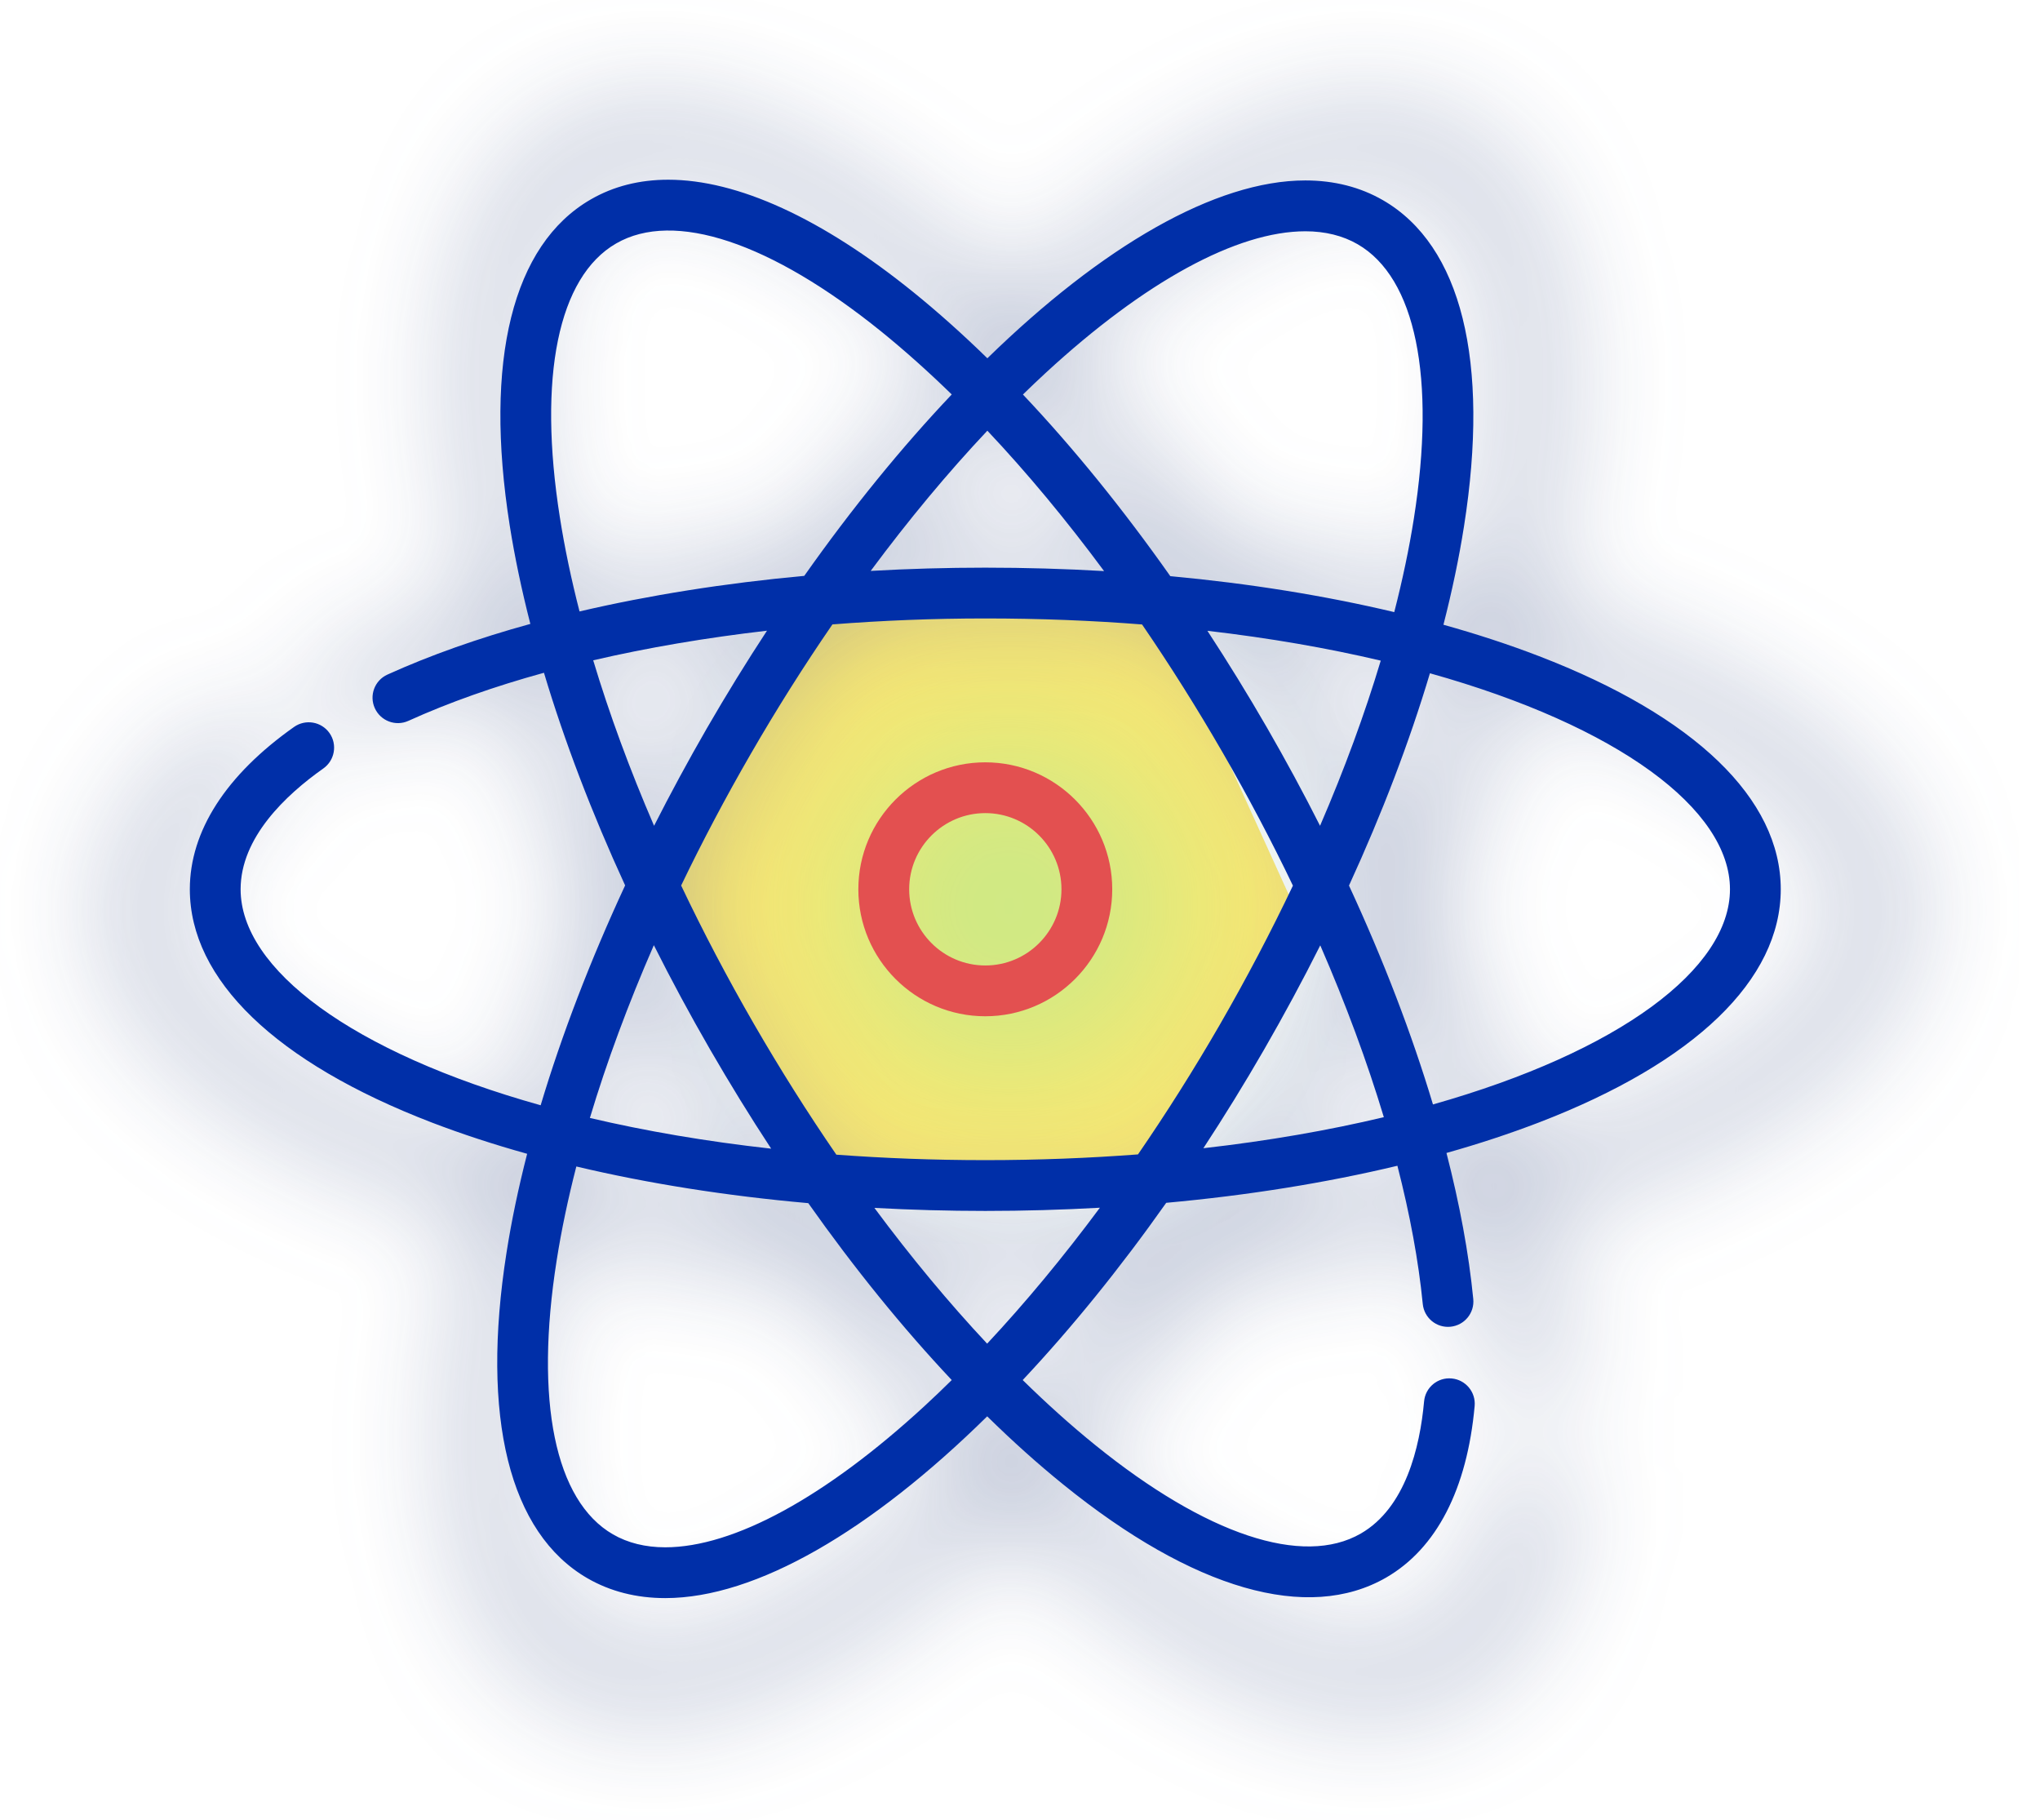
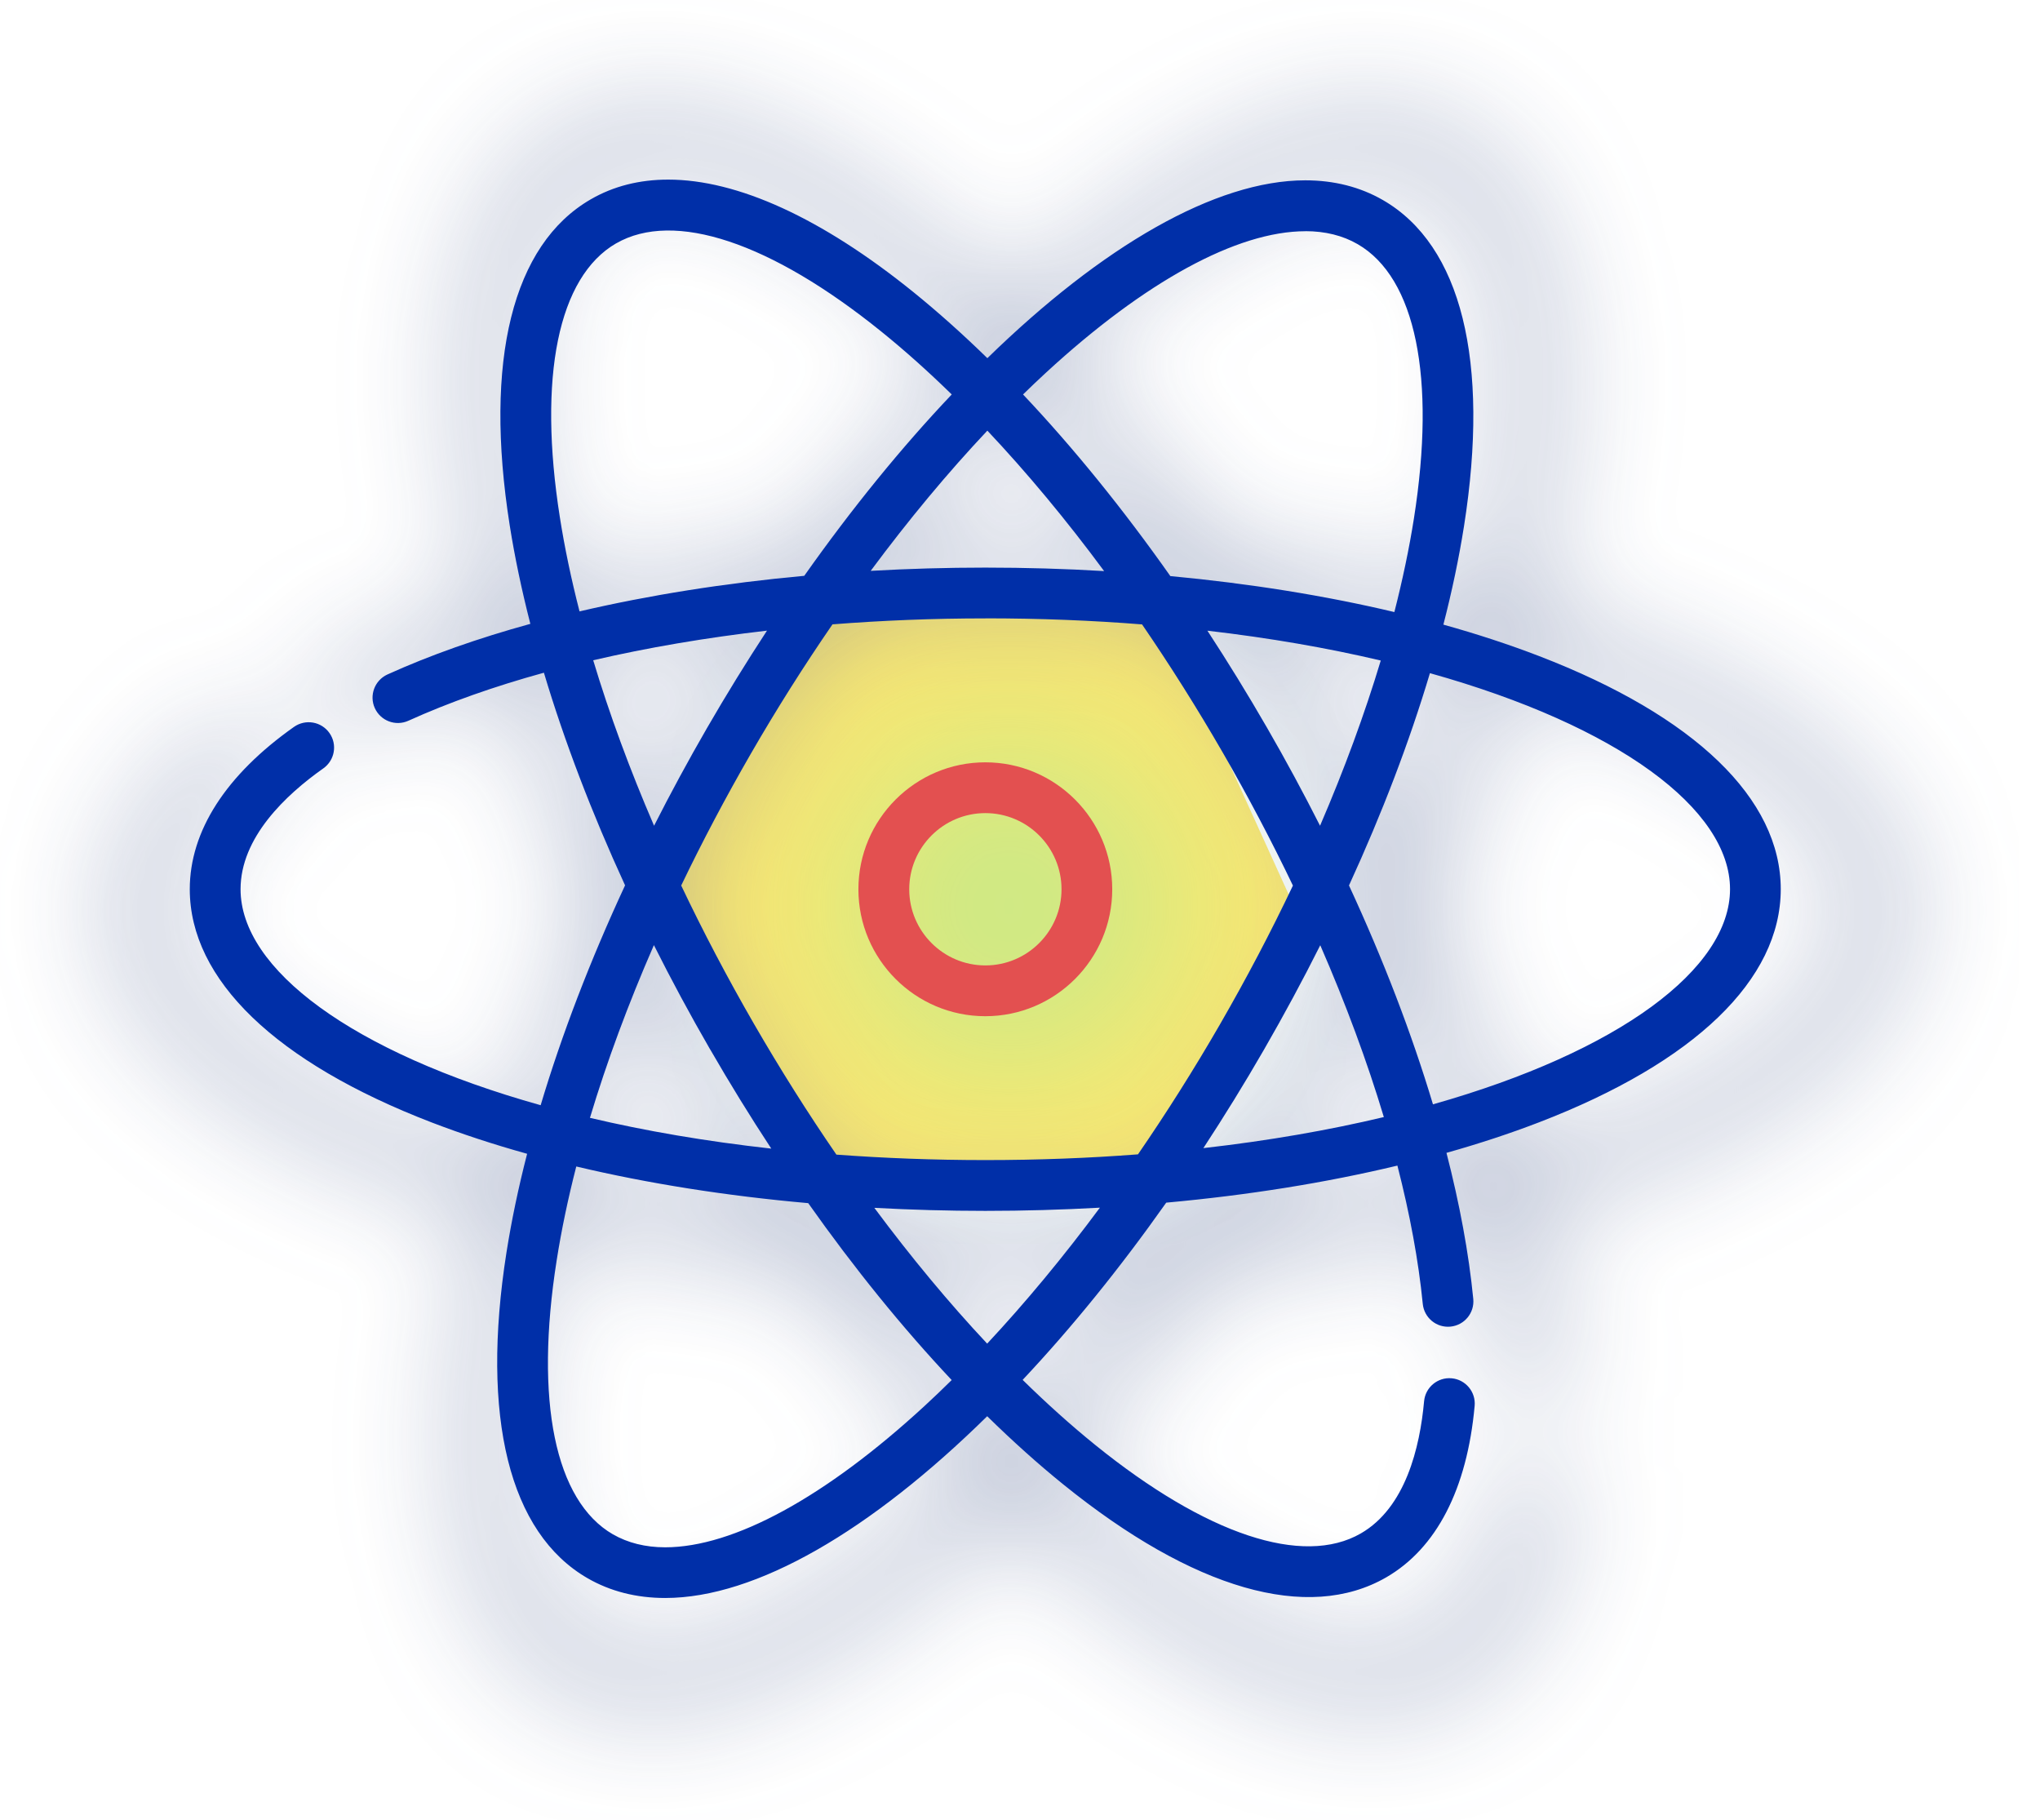
- <svg xmlns="http://www.w3.org/2000/svg" width="37" height="33" viewBox="0 0 37 33" fill="none">
-   <g opacity="0.75">
-     <path d="M14.5 11H18H21L23.5 16.5L21 21.5H14.5L12 16.5L14.5 11Z" fill="#FFE03F" />
-     <g filter="url(#filter0_f)">
-       <path fill-rule="evenodd" clip-rule="evenodd" d="M8.914 21.916C8.225 21.724 7.57 21.511 6.956 21.275C3.76 20.048 2 18.355 2 16.508C2 15.32 2.739 14.172 4.137 13.188C4.372 13.023 4.697 13.079 4.862 13.313C5.028 13.547 4.972 13.871 4.737 14.037C3.963 14.581 3.041 15.452 3.041 16.508C3.041 18.141 5.329 19.845 9.191 20.924C9.625 19.475 10.208 17.96 10.921 16.429C10.239 14.948 9.679 13.484 9.258 12.081C8.241 12.361 7.306 12.69 6.48 13.064C6.218 13.182 5.91 13.066 5.791 12.805C5.673 12.544 5.789 12.236 6.05 12.118C6.923 11.723 7.908 11.377 8.979 11.082C8.802 10.391 8.66 9.718 8.557 9.07C8.024 5.695 8.613 3.328 10.217 2.404C10.686 2.134 11.219 2 11.804 2C13.221 2 14.949 2.782 16.833 4.303C17.337 4.709 17.842 5.161 18.346 5.651C20.695 3.366 23.019 2.015 24.863 2.015C25.453 2.015 25.989 2.151 26.455 2.42C28.059 3.344 28.648 5.711 28.115 9.086C28.013 9.735 27.871 10.408 27.693 11.099C28.382 11.291 29.037 11.504 29.651 11.74C32.847 12.967 34.607 14.66 34.607 16.508C34.607 18.355 32.847 20.048 29.651 21.275C29.055 21.503 28.422 21.712 27.756 21.899C28.027 22.949 28.213 23.952 28.305 24.884C28.333 25.17 28.124 25.424 27.838 25.452C27.551 25.48 27.297 25.272 27.269 24.986C27.183 24.105 27.006 23.155 26.75 22.16C25.285 22.51 23.688 22.766 22.012 22.918C21.059 24.265 20.067 25.483 19.07 26.541C19.566 27.027 20.063 27.473 20.558 27.873C22.83 29.705 24.813 30.364 26 29.68C26.916 29.152 27.211 27.92 27.297 26.979C27.323 26.693 27.575 26.483 27.862 26.509C28.148 26.535 28.359 26.787 28.333 27.073C28.178 28.773 27.551 29.985 26.52 30.579C24.917 31.503 22.567 30.829 19.904 28.68C19.384 28.261 18.862 27.793 18.343 27.284C15.966 29.618 13.609 31 11.744 31C11.154 31 10.618 30.864 10.152 30.595C8.548 29.671 7.958 27.304 8.492 23.929C8.594 23.28 8.736 22.607 8.914 21.916ZM10.672 29.696C10.978 29.872 11.339 29.962 11.744 29.962C13.145 29.962 15.034 28.934 17.063 27.069C17.247 26.899 17.431 26.724 17.616 26.542C16.609 25.475 15.619 24.257 14.676 22.925C12.995 22.776 11.393 22.523 9.921 22.175C9.752 22.834 9.617 23.474 9.52 24.09C9.065 26.969 9.485 29.012 10.672 29.696ZM18.342 25.798C17.557 24.963 16.781 24.032 16.03 23.022C16.777 23.063 17.536 23.084 18.304 23.084C19.097 23.084 19.881 23.061 20.652 23.018C19.902 24.026 19.126 24.961 18.342 25.798ZM20.738 10.002C19.962 8.955 19.158 7.992 18.345 7.132C17.534 7.991 16.729 8.956 15.954 9.999C16.726 9.955 17.511 9.932 18.303 9.932C19.126 9.932 19.939 9.956 20.738 10.002ZM18.304 10.97C19.422 10.97 20.494 11.013 21.517 11.093C22.091 11.929 22.646 12.809 23.175 13.723C23.696 14.622 24.175 15.53 24.608 16.433C24.158 17.379 23.657 18.331 23.11 19.276C22.58 20.192 22.017 21.081 21.433 21.928C20.436 22.004 19.391 22.045 18.304 22.045C17.244 22.045 16.225 22.006 15.251 21.934C14.666 21.085 14.101 20.191 13.562 19.261C13.018 18.319 12.519 17.372 12.071 16.431C12.502 15.535 12.979 14.634 13.497 13.739C14.026 12.825 14.588 11.938 15.171 11.092C16.192 11.012 17.241 10.97 18.304 10.97ZM26.408 11.832C25.324 11.578 24.136 11.37 22.855 11.223C23.275 11.862 23.683 12.524 24.076 13.203C24.461 13.869 24.824 14.539 25.164 15.21C25.661 14.059 26.079 12.925 26.408 11.832ZM22.774 21.802C23.198 21.157 23.611 20.487 24.012 19.796C24.423 19.084 24.809 18.369 25.169 17.655C25.692 18.854 26.13 20.034 26.472 21.168C25.348 21.435 24.11 21.651 22.774 21.802ZM27.478 20.907C31.302 19.827 33.566 18.132 33.566 16.508C33.566 14.874 31.278 13.17 27.416 12.091C26.997 13.491 26.438 14.953 25.757 16.431C26.465 17.956 27.046 19.466 27.478 20.907ZM24.863 3.053C25.268 3.053 25.629 3.143 25.935 3.319C27.122 4.003 27.542 6.046 27.087 8.925C26.99 9.541 26.855 10.181 26.686 10.84C25.262 10.503 23.716 10.255 22.095 10.105C21.127 8.734 20.109 7.482 19.075 6.391C19.231 6.239 19.388 6.09 19.544 5.947C21.573 4.081 23.462 3.053 24.863 3.053ZM10.737 3.303C9.55 3.987 9.13 6.03 9.585 8.908C9.683 9.526 9.818 10.167 9.988 10.827C11.415 10.494 12.968 10.248 14.594 10.099C15.572 8.716 16.592 7.469 17.616 6.39C17.137 5.924 16.657 5.496 16.179 5.11C13.908 3.278 11.925 2.619 10.737 3.303ZM10.267 11.826C11.382 11.568 12.578 11.364 13.829 11.221C13.407 11.863 12.995 12.53 12.596 13.219C12.213 13.881 11.853 14.546 11.515 15.21C11.016 14.057 10.598 12.921 10.267 11.826ZM12.661 19.779C12.252 19.072 11.868 18.361 11.51 17.651C10.983 18.855 10.543 20.041 10.199 21.182C11.329 21.448 12.572 21.662 13.915 21.811C13.484 21.155 13.065 20.477 12.661 19.779Z" fill="#415588" fill-opacity="0.5" />
+ <svg xmlns="http://www.w3.org/2000/svg" fill="none" height="33" viewBox="0 0 37 33" width="37">
+   <filter id="a" color-interpolation-filters="sRGB" filterUnits="userSpaceOnUse" height="33" width="36.607" x="0" y="0">
+     <feFlood flood-opacity="0" result="BackgroundImageFix" />
+     <feBlend in="SourceGraphic" in2="BackgroundImageFix" mode="normal" result="shape" />
+     <feGaussianBlur result="effect1_foregroundBlur" stdDeviation="1" />
+   </filter>
+   <filter id="b" color-interpolation-filters="sRGB" filterUnits="userSpaceOnUse" height="12.253" width="12.253" x="12.177" y="10.301">
+     <feFlood flood-opacity="0" result="BackgroundImageFix" />
+     <feBlend in="SourceGraphic" in2="BackgroundImageFix" mode="normal" result="shape" />
+     <feGaussianBlur result="effect1_foregroundBlur" stdDeviation="1.765" />
+   </filter>
+   <g opacity=".75">
+     <path d="m14.5 11h3.5 3l2.5 5.5-2.5 5h-6.5l-2.5-5z" fill="#ffe03f" />
+     <g filter="url(#a)">
+       <path clip-rule="evenodd" d="m8.914 21.916c-.689-.192-1.344-.406-1.958-.641-3.196-1.226-4.956-2.92-4.956-4.767 0-1.188.739-2.335 2.137-3.319.235-.165.559-.109.725.125.166.234.11.558-.125.724-.774.544-1.696 1.415-1.696 2.471 0 1.633 2.288 3.337 6.15 4.416.434-1.449 1.017-2.964 1.73-4.495-.683-1.481-1.243-2.945-1.663-4.348-1.017.28-1.952.609-2.778.982-.262.118-.57.003-.689-.259-.119-.261-.003-.569.259-.687.873-.395 1.858-.741 2.929-1.036-.178-.691-.32-1.364-.422-2.012-.533-3.375.056-5.743 1.66-6.666.469-.27 1.002-.404 1.587-.404 1.417-0 3.145.782 5.029 2.303.504.407 1.009.858 1.513 1.349 2.35-2.285 4.674-3.636 6.517-3.636.591 0 1.126.136 1.593.405 1.604.924 2.193 3.291 1.66 6.666-.102.648-.244 1.321-.422 2.012.689.192 1.344.406 1.958.641 3.196 1.227 4.956 2.92 4.956 4.768 0 1.848-1.76 3.541-4.956 4.768-.595.228-1.229.436-1.895.624.271 1.05.457 2.053.549 2.986.028.285-.181.539-.467.568-.287.028-.541-.18-.569-.466-.087-.881-.263-1.831-.52-2.826-1.465.35-3.062.606-4.738.758-.953 1.347-1.945 2.565-2.942 3.623.496.486.993.931 1.489 1.331 2.271 1.832 4.255 2.491 5.441 1.807.916-.528 1.211-1.76 1.296-2.701.026-.285.278-.496.565-.47.286.026.497.279.471.564-.155 1.7-.782 2.913-1.812 3.506-1.604.924-3.954.249-6.616-1.899-.52-.42-1.042-.887-1.561-1.396-2.377 2.334-4.734 3.716-6.599 3.716-.591 0-1.126-.136-1.593-.405-1.604-.924-2.193-3.291-1.66-6.667.103-.648.244-1.321.422-2.013zm1.758 7.78c.306.176.667.266 1.072.266 1.401 0 3.29-1.028 5.319-2.893.184-.169.368-.345.552-.526-1.007-1.067-1.997-2.285-2.94-3.617-1.681-.149-3.283-.402-4.755-.75-.169.658-.304 1.299-.402 1.915-.455 2.878-.035 4.922 1.152 5.606zm7.67-3.898c-.785-.835-1.561-1.766-2.312-2.776.747.041 1.506.062 2.274.062.793 0 1.577-.022 2.349-.066-.75 1.008-1.527 1.943-2.311 2.78zm2.396-15.796c-.776-1.047-1.58-2.011-2.393-2.87-.811.859-1.616 1.824-2.392 2.867.773-.044 1.558-.067 2.35-.067.823 0 1.636.024 2.434.071zm-2.434.968c1.118 0 2.191.043 3.213.123.574.836 1.13 1.715 1.659 2.629.52.899.999 1.807 1.433 2.71-.45.946-.951 1.897-1.498 2.843-.53.916-1.093 1.804-1.677 2.652-.997.076-2.042.117-3.129.117-1.06 0-2.078-.039-3.052-.111-.585-.849-1.151-1.743-1.689-2.674-.545-.941-1.043-1.888-1.492-2.829.431-.896.908-1.797 1.426-2.692.529-.914 1.091-1.801 1.674-2.647 1.021-.08 2.07-.122 3.133-.122zm8.104.863c-1.084-.255-2.272-.462-3.552-.61.42.64.828 1.301 1.221 1.981.385.665.748 1.336 1.088 2.006.497-1.151.915-2.284 1.244-3.377zm-3.634 9.97c.424-.645.838-1.315 1.238-2.006.412-.711.798-1.427 1.157-2.141.523 1.199.961 2.38 1.304 3.513-1.124.267-2.362.483-3.699.634zm4.705-.895c3.824-1.08 6.088-2.774 6.088-4.399 0-1.634-2.288-3.338-6.15-4.417-.419 1.4-.978 2.862-1.659 4.34.708 1.525 1.288 3.035 1.721 4.475zm-2.615-17.853c.405 0 .766.089 1.072.266 1.187.684 1.607 2.727 1.152 5.606-.098.617-.232 1.257-.402 1.915-1.423-.337-2.969-.584-4.591-.735-.968-1.371-1.985-2.622-3.02-3.714.156-.152.313-.301.469-.445 2.029-1.866 3.918-2.893 5.319-2.893zm-14.126.249c-1.187.684-1.607 2.727-1.152 5.606.098.618.233 1.259.402 1.918 1.427-.333 2.98-.579 4.606-.728.978-1.383 1.998-2.63 3.022-3.709-.478-.466-.959-.895-1.437-1.281-2.271-1.832-4.254-2.491-5.441-1.807zm-.47 8.523c1.114-.258 2.311-.462 3.562-.605-.422.642-.834 1.31-1.233 1.998-.383.661-.743 1.326-1.081 1.991-.499-1.153-.918-2.289-1.248-3.384zm2.393 7.953c-.409-.707-.793-1.418-1.151-2.128-.527 1.204-.968 2.39-1.311 3.531 1.13.266 2.373.48 3.716.629-.431-.655-.85-1.334-1.254-2.031z" fill="#415588" fill-opacity=".5" fill-rule="evenodd" />
    </g>
-     <g filter="url(#filter1_f)">
-       <path fill-rule="evenodd" clip-rule="evenodd" d="M20.9 16.428C20.9 17.86 19.735 19.025 18.303 19.025C16.871 19.025 15.706 17.86 15.706 16.428C15.706 14.996 16.871 13.831 18.303 13.831C19.735 13.831 20.9 14.996 20.9 16.428ZM19.861 16.428C19.861 15.569 19.162 14.87 18.303 14.87C17.444 14.87 16.745 15.569 16.745 16.428C16.745 17.287 17.444 17.986 18.303 17.986C19.162 17.986 19.861 17.287 19.861 16.428Z" fill="#50E38C" />
+     <g filter="url(#b)">
+       <path clip-rule="evenodd" d="m20.9 16.428c0 1.432-1.165 2.597-2.597 2.597-1.432 0-2.597-1.165-2.597-2.597s1.165-2.597 2.597-2.597c1.432 0 2.597 1.165 2.597 2.597zm-1.039 0c0-.859-.699-1.558-1.558-1.558-.859 0-1.558.699-1.558 1.558 0 .859.699 1.558 1.558 1.558.859 0 1.558-.699 1.558-1.558z" fill="#50e38c" fill-rule="evenodd" />
    </g>
  </g>
-   <path fill-rule="evenodd" clip-rule="evenodd" d="M9.561 20.923C8.952 20.753 8.372 20.563 7.829 20.355C5 19.267 3.443 17.765 3.443 16.126C3.443 15.073 4.097 14.055 5.334 13.182C5.542 13.036 5.829 13.085 5.976 13.293C6.122 13.501 6.072 13.788 5.865 13.935C5.18 14.418 4.364 15.19 4.364 16.126C4.364 17.575 6.389 19.086 9.806 20.043C10.191 18.758 10.707 17.415 11.338 16.056C10.734 14.743 10.238 13.444 9.866 12.2C8.965 12.448 8.139 12.74 7.407 13.072C7.176 13.177 6.903 13.074 6.798 12.842C6.693 12.611 6.795 12.338 7.027 12.233C7.799 11.883 8.671 11.575 9.619 11.314C9.462 10.701 9.336 10.105 9.245 9.53C8.773 6.536 9.295 4.436 10.714 3.617C11.129 3.377 11.601 3.259 12.119 3.259C13.373 3.259 14.902 3.953 16.569 5.301C17.015 5.662 17.462 6.062 17.908 6.497C19.987 4.47 22.044 3.272 23.675 3.272C24.198 3.272 24.672 3.393 25.084 3.631C26.504 4.451 27.025 6.55 26.553 9.544C26.463 10.119 26.337 10.716 26.18 11.329C26.789 11.499 27.369 11.689 27.912 11.898C30.741 12.986 32.298 14.487 32.298 16.126C32.298 17.765 30.741 19.267 27.912 20.355C27.385 20.557 26.825 20.742 26.235 20.908C26.475 21.839 26.64 22.729 26.721 23.556C26.746 23.809 26.561 24.034 26.308 24.059C26.054 24.084 25.83 23.899 25.805 23.646C25.728 22.864 25.572 22.022 25.345 21.14C24.048 21.45 22.636 21.677 21.152 21.812C20.309 23.006 19.431 24.087 18.549 25.026C18.987 25.456 19.428 25.852 19.866 26.206C21.876 27.832 23.631 28.416 24.682 27.809C25.492 27.341 25.753 26.248 25.829 25.413C25.852 25.16 26.075 24.973 26.329 24.997C26.582 25.02 26.769 25.244 26.746 25.497C26.609 27.005 26.054 28.08 25.142 28.607C23.723 29.426 21.643 28.828 19.287 26.922C18.827 26.55 18.365 26.136 17.905 25.684C15.802 27.754 13.716 28.98 12.066 28.98C11.543 28.98 11.069 28.859 10.656 28.621C9.237 27.802 8.716 25.702 9.188 22.708C9.278 22.133 9.404 21.536 9.561 20.923ZM11.117 27.824C11.387 27.98 11.707 28.059 12.066 28.059C13.305 28.059 14.977 27.148 16.773 25.493C16.936 25.343 17.099 25.187 17.262 25.026C16.371 24.08 15.495 23 14.66 21.818C13.172 21.686 11.755 21.462 10.453 21.153C10.303 21.737 10.183 22.305 10.097 22.852C9.694 25.405 10.066 27.217 11.117 27.824ZM17.904 24.366C17.21 23.625 16.523 22.799 15.859 21.904C16.52 21.94 17.192 21.959 17.871 21.959C18.573 21.959 19.267 21.939 19.949 21.901C19.286 22.794 18.598 23.624 17.904 24.366ZM20.025 10.356C19.338 9.428 18.628 8.573 17.908 7.81C17.19 8.572 16.478 9.428 15.792 10.353C16.476 10.314 17.17 10.294 17.871 10.294C18.599 10.294 19.319 10.315 20.025 10.356ZM17.87 11.215C18.86 11.215 19.809 11.253 20.714 11.324C21.222 12.066 21.713 12.845 22.181 13.656C22.642 14.454 23.066 15.259 23.45 16.06C23.051 16.899 22.608 17.743 22.124 18.582C21.655 19.394 21.157 20.182 20.64 20.934C19.757 21.001 18.833 21.038 17.87 21.038C16.933 21.038 16.031 21.003 15.169 20.939C14.651 20.186 14.151 19.393 13.674 18.568C13.192 17.733 12.751 16.893 12.354 16.058C12.736 15.264 13.158 14.465 13.617 13.671C14.085 12.86 14.582 12.073 15.098 11.323C16.002 11.252 16.93 11.215 17.87 11.215ZM25.043 11.98C24.084 11.754 23.032 11.57 21.899 11.439C22.27 12.006 22.632 12.593 22.98 13.196C23.32 13.786 23.642 14.38 23.942 14.975C24.383 13.954 24.752 12.949 25.043 11.98ZM21.826 20.822C22.201 20.25 22.568 19.656 22.922 19.042C23.286 18.411 23.628 17.777 23.946 17.143C24.409 18.207 24.796 19.254 25.099 20.259C24.104 20.496 23.009 20.688 21.826 20.822ZM25.99 20.028C29.374 19.07 31.377 17.567 31.377 16.126C31.377 14.677 29.352 13.166 25.935 12.209C25.564 13.451 25.069 14.747 24.467 16.059C25.093 17.411 25.607 18.751 25.99 20.028ZM23.676 4.194C24.034 4.194 24.354 4.273 24.624 4.429C25.675 5.036 26.047 6.848 25.644 9.401C25.558 9.948 25.438 10.516 25.288 11.1C24.029 10.801 22.661 10.581 21.226 10.448C20.369 9.232 19.469 8.122 18.553 7.154C18.692 7.019 18.83 6.887 18.968 6.76C20.764 5.105 22.436 4.194 23.676 4.194ZM11.175 4.415C10.124 5.021 9.752 6.833 10.155 9.386C10.241 9.934 10.361 10.503 10.511 11.088C11.774 10.793 13.149 10.575 14.587 10.443C15.453 9.216 16.355 8.11 17.262 7.153C16.838 6.74 16.413 6.36 15.99 6.017C13.98 4.392 12.225 3.808 11.175 4.415ZM10.759 11.974C11.745 11.745 12.804 11.565 13.911 11.437C13.537 12.007 13.172 12.599 12.819 13.21C12.481 13.796 12.162 14.386 11.863 14.975C11.421 13.953 11.051 12.945 10.759 11.974ZM12.877 19.028C12.515 18.401 12.175 17.77 11.859 17.14C11.393 18.208 11.003 19.26 10.699 20.273C11.699 20.508 12.799 20.698 13.987 20.83C13.605 20.249 13.235 19.647 12.877 19.028Z" fill="#002FA8" />
-   <path fill-rule="evenodd" clip-rule="evenodd" d="M20.173 16.126C20.173 17.396 19.14 18.429 17.87 18.429C16.601 18.429 15.568 17.396 15.568 16.126C15.568 14.857 16.601 13.824 17.87 13.824C19.14 13.824 20.173 14.857 20.173 16.126ZM19.252 16.126C19.252 15.365 18.633 14.745 17.871 14.745C17.109 14.745 16.49 15.365 16.49 16.126C16.49 16.888 17.109 17.508 17.871 17.508C18.633 17.508 19.252 16.888 19.252 16.126Z" fill="#E35050" />
-   <defs>
-     <filter id="filter0_f" x="0" y="0" width="36.607" height="33" filterUnits="userSpaceOnUse" color-interpolation-filters="sRGB">
-       <feFlood flood-opacity="0" result="BackgroundImageFix" />
-       <feBlend mode="normal" in="SourceGraphic" in2="BackgroundImageFix" result="shape" />
-       <feGaussianBlur stdDeviation="1" result="effect1_foregroundBlur" />
-     </filter>
-     <filter id="filter1_f" x="12.177" y="10.301" width="12.253" height="12.253" filterUnits="userSpaceOnUse" color-interpolation-filters="sRGB">
-       <feFlood flood-opacity="0" result="BackgroundImageFix" />
-       <feBlend mode="normal" in="SourceGraphic" in2="BackgroundImageFix" result="shape" />
-       <feGaussianBlur stdDeviation="1.765" result="effect1_foregroundBlur" />
-     </filter>
-   </defs>
+   <g clip-rule="evenodd" fill-rule="evenodd">
+     <path d="m9.561 20.923c-.61-.17-1.189-.36-1.733-.569-2.828-1.088-4.386-2.59-4.386-4.229 0-1.053.654-2.071 1.891-2.944.208-.146.495-.097.642.111.147.208.097.495-.111.642-.685.483-1.501 1.255-1.501 2.191 0 1.449 2.025 2.96 5.443 3.917.384-1.285.9-2.629 1.531-3.987-.604-1.314-1.1-2.612-1.472-3.856-.9.248-1.727.54-2.458.871-.232.105-.504.002-.609-.229-.105-.232-.002-.504.229-.61.772-.35 1.644-.657 2.592-.918-.157-.613-.283-1.21-.374-1.785-.472-2.993.05-5.093 1.469-5.913.415-.24.886-.358 1.405-.358 1.254-0 2.783.694 4.45 2.042.446.361.893.761 1.339 1.196 2.079-2.027 4.136-3.225 5.767-3.225.522 0 .997.121 1.409.359 1.419.819 1.941 2.919 1.469 5.913-.091.575-.216 1.172-.374 1.785.61.17 1.189.36 1.733.569 2.829 1.088 4.386 2.59 4.386 4.228 0 1.639-1.558 3.141-4.386 4.229-.527.203-1.088.387-1.677.553.24.931.405 1.821.486 2.648.025.253-.16.478-.413.503-.254.025-.478-.16-.503-.413-.077-.782-.233-1.624-.46-2.507-1.297.311-2.709.537-4.193.672-.843 1.194-1.721 2.275-2.604 3.214.439.431.879.826 1.318 1.181 2.01 1.625 3.765 2.209 4.816 1.603.811-.468 1.071-1.561 1.147-2.396.023-.253.246-.44.5-.417.253.023.44.247.417.5-.137 1.508-.692 2.583-1.604 3.11-1.419.819-3.499.221-5.855-1.684-.46-.372-.922-.787-1.382-1.238-2.104 2.07-4.189 3.296-5.84 3.296-.523 0-.997-.121-1.409-.359-1.419-.819-1.941-2.919-1.469-5.913.091-.575.216-1.172.374-1.785zm1.555 6.9c.271.156.59.236.949.236 1.24 0 2.911-.911 4.707-2.566.163-.15.326-.306.489-.467-.891-.946-1.767-2.027-2.602-3.208-1.488-.132-2.905-.356-4.207-.665-.15.584-.269 1.152-.355 1.699-.403 2.553-.031 4.365 1.02 4.972zm6.788-3.458c-.695-.741-1.381-1.567-2.046-2.462.661.036 1.333.055 2.012.055.702 0 1.396-.02 2.079-.058-.663.894-1.351 1.723-2.045 2.466zm2.121-14.01c-.687-.929-1.398-1.783-2.117-2.546-.718.762-1.43 1.618-2.116 2.543.684-.039 1.378-.059 2.079-.059.728 0 1.447.021 2.154.063zm-2.155.858c.989 0 1.939.038 2.844.11.508.742 1 1.521 1.468 2.332.461.798.884 1.603 1.268 2.404-.398.839-.842 1.683-1.326 2.522-.469.812-.967 1.6-1.484 2.352-.882.068-1.807.104-2.769.104-.938 0-1.839-.035-2.701-.099-.518-.753-1.018-1.546-1.495-2.371-.482-.835-.923-1.675-1.32-2.509.382-.795.804-1.594 1.262-2.388.468-.811.965-1.597 1.482-2.348.903-.071 1.831-.108 2.772-.108zm7.173.765c-.959-.226-2.011-.41-3.144-.541.371.567.732 1.154 1.08 1.757.341.59.662 1.185.963 1.78.44-1.021.809-2.026 1.101-2.995zm-3.217 8.842c.375-.572.742-1.166 1.096-1.78.364-.631.706-1.265 1.024-1.899.463 1.063.851 2.111 1.153 3.116-.995.237-2.09.429-3.273.563zm4.164-.794c3.384-.958 5.388-2.461 5.388-3.902 0-1.449-2.025-2.96-5.443-3.917-.371 1.242-.866 2.538-1.468 3.85.626 1.352 1.14 2.692 1.523 3.969zm-2.314-15.834c.359 0 .678.079.949.236 1.051.607 1.422 2.419 1.02 4.972-.086.547-.206 1.115-.355 1.699-1.26-.299-2.628-.518-4.063-.652-.857-1.216-1.757-2.326-2.672-3.294.138-.135.277-.267.415-.394 1.796-1.655 3.468-2.566 4.707-2.566zm-12.501.221c-1.051.607-1.422 2.419-1.02 4.972.086.548.206 1.117.356 1.702 1.263-.295 2.637-.513 4.076-.645.866-1.226 1.768-2.333 2.675-3.289-.423-.413-.848-.794-1.272-1.136-2.01-1.625-3.765-2.209-4.816-1.603zm-.416 7.56c.986-.229 2.045-.409 3.152-.537-.373.57-.738 1.161-1.091 1.772-.339.587-.658 1.176-.957 1.766-.442-1.023-.812-2.03-1.104-3.001zm2.119 7.054c-.362-.627-.702-1.258-1.018-1.888-.467 1.068-.856 2.12-1.16 3.132 1 .236 2.1.426 3.289.558-.382-.581-.753-1.183-1.11-1.802z" fill="#002fa8" />
+     <path d="m20.173 16.126c0 1.27-1.033 2.302-2.302 2.302-1.27 0-2.302-1.033-2.302-2.302s1.033-2.302 2.302-2.302c1.27 0 2.302 1.033 2.302 2.302zm-.92 0c0-.762-.62-1.381-1.381-1.381-.762 0-1.381.62-1.381 1.381 0 .762.62 1.381 1.381 1.381.762 0 1.381-.62 1.381-1.381z" fill="#e35050" />
+   </g>
</svg>
